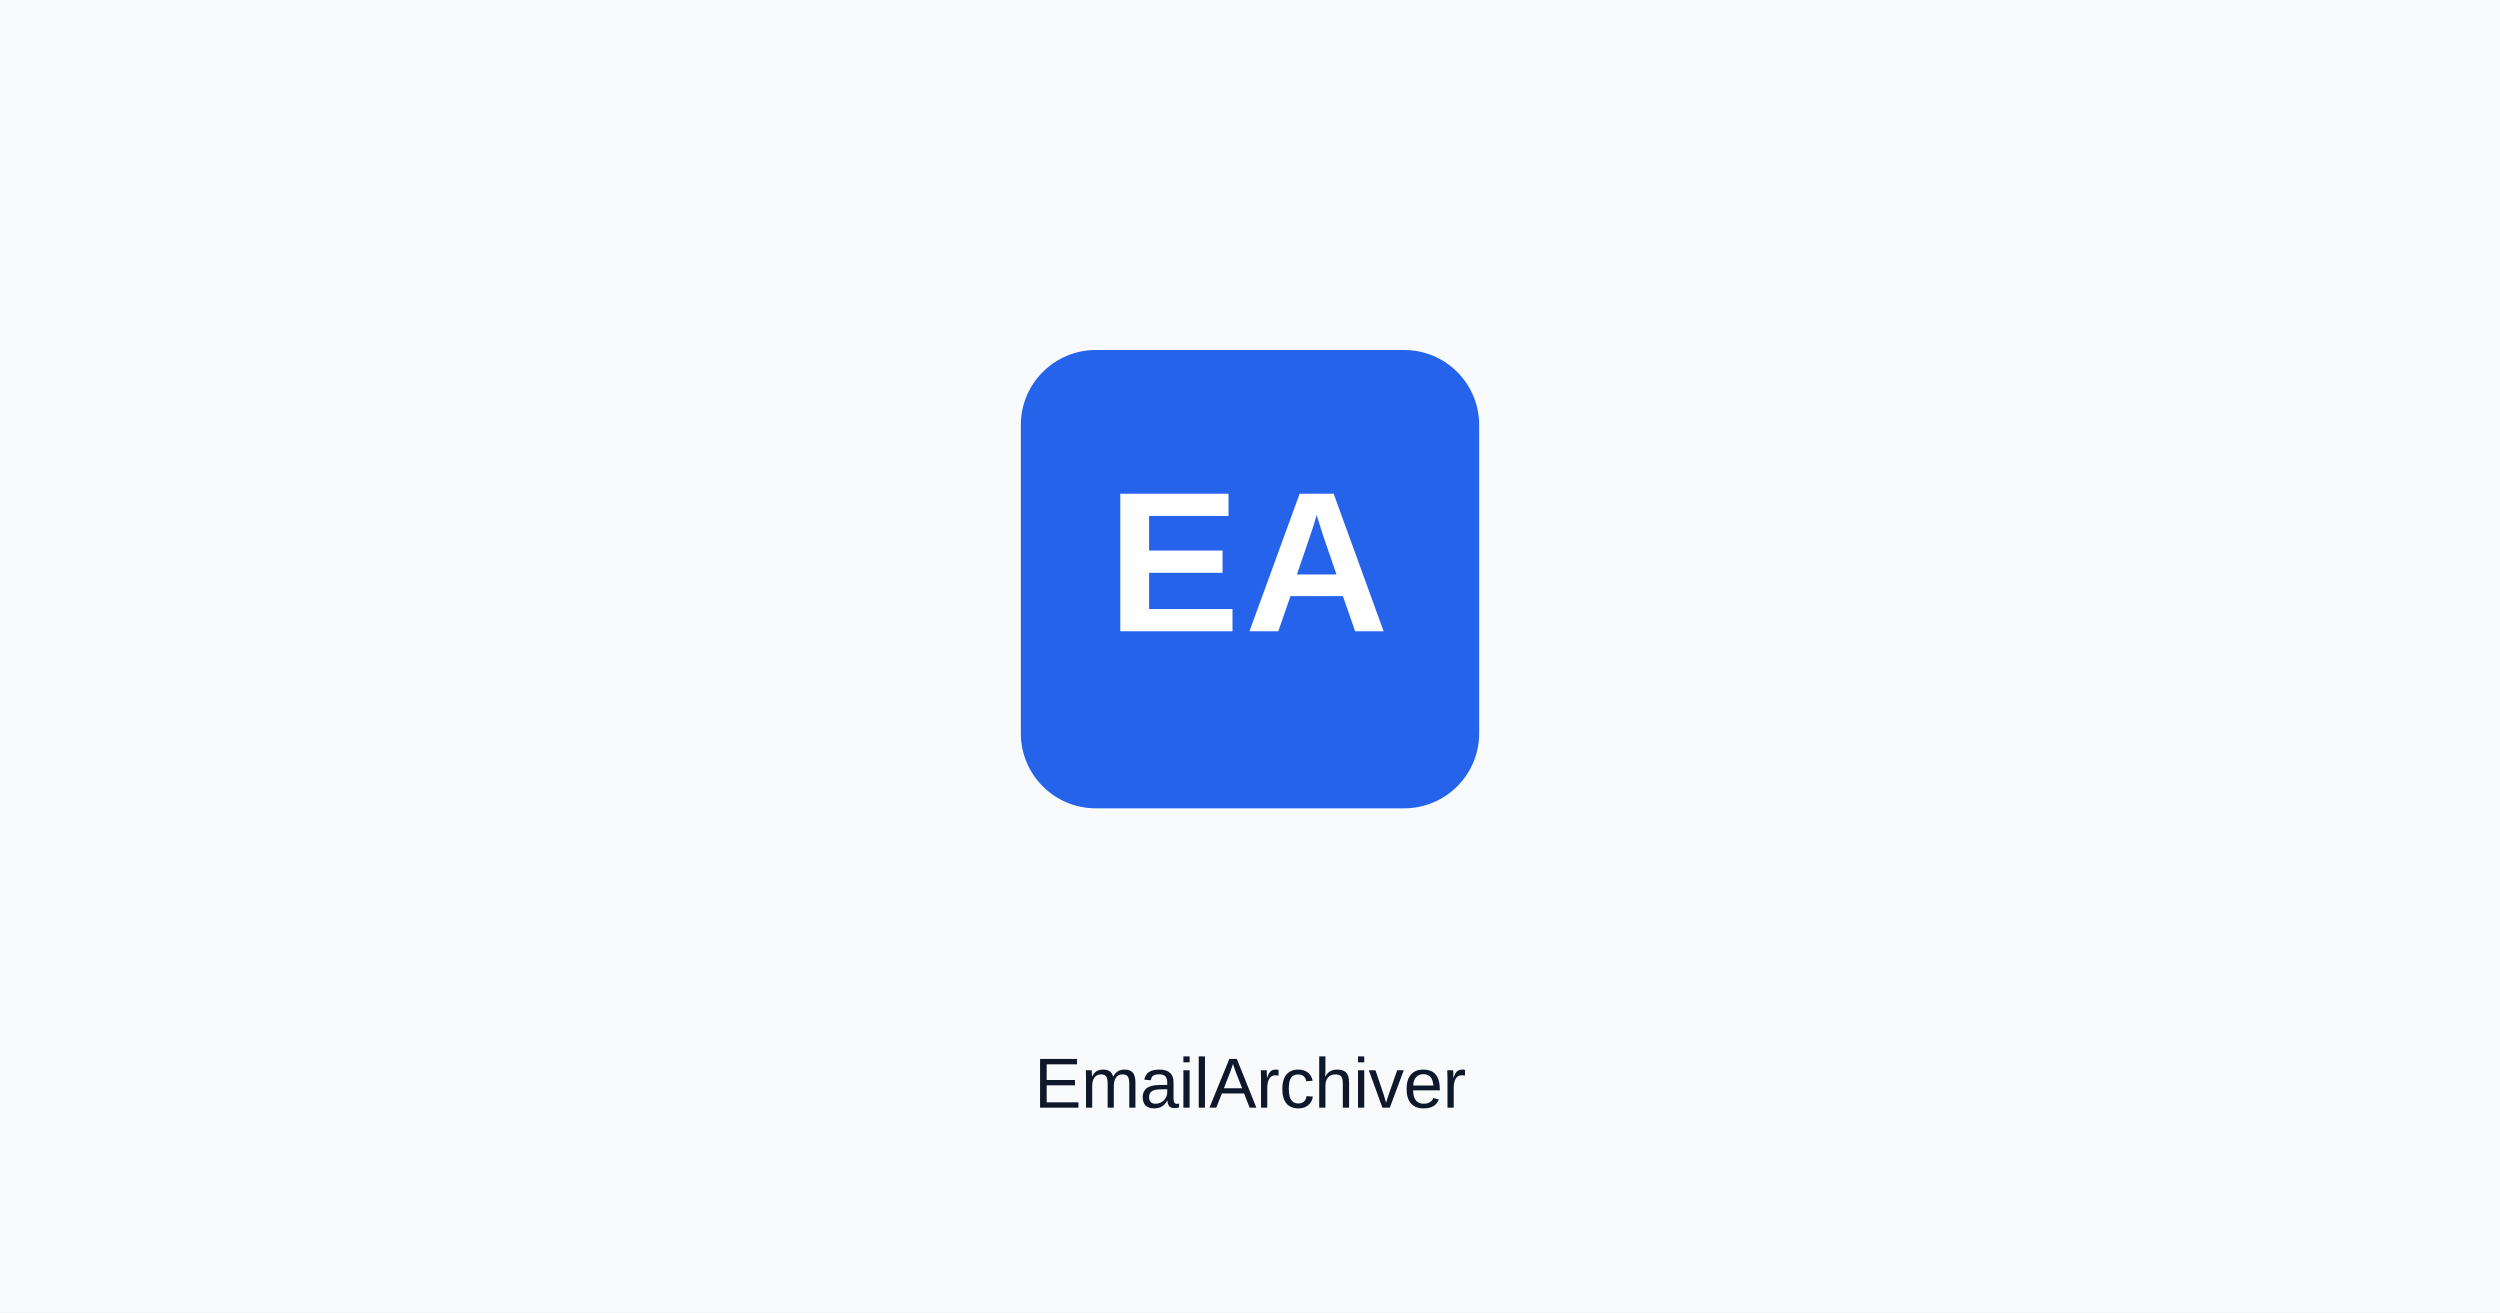
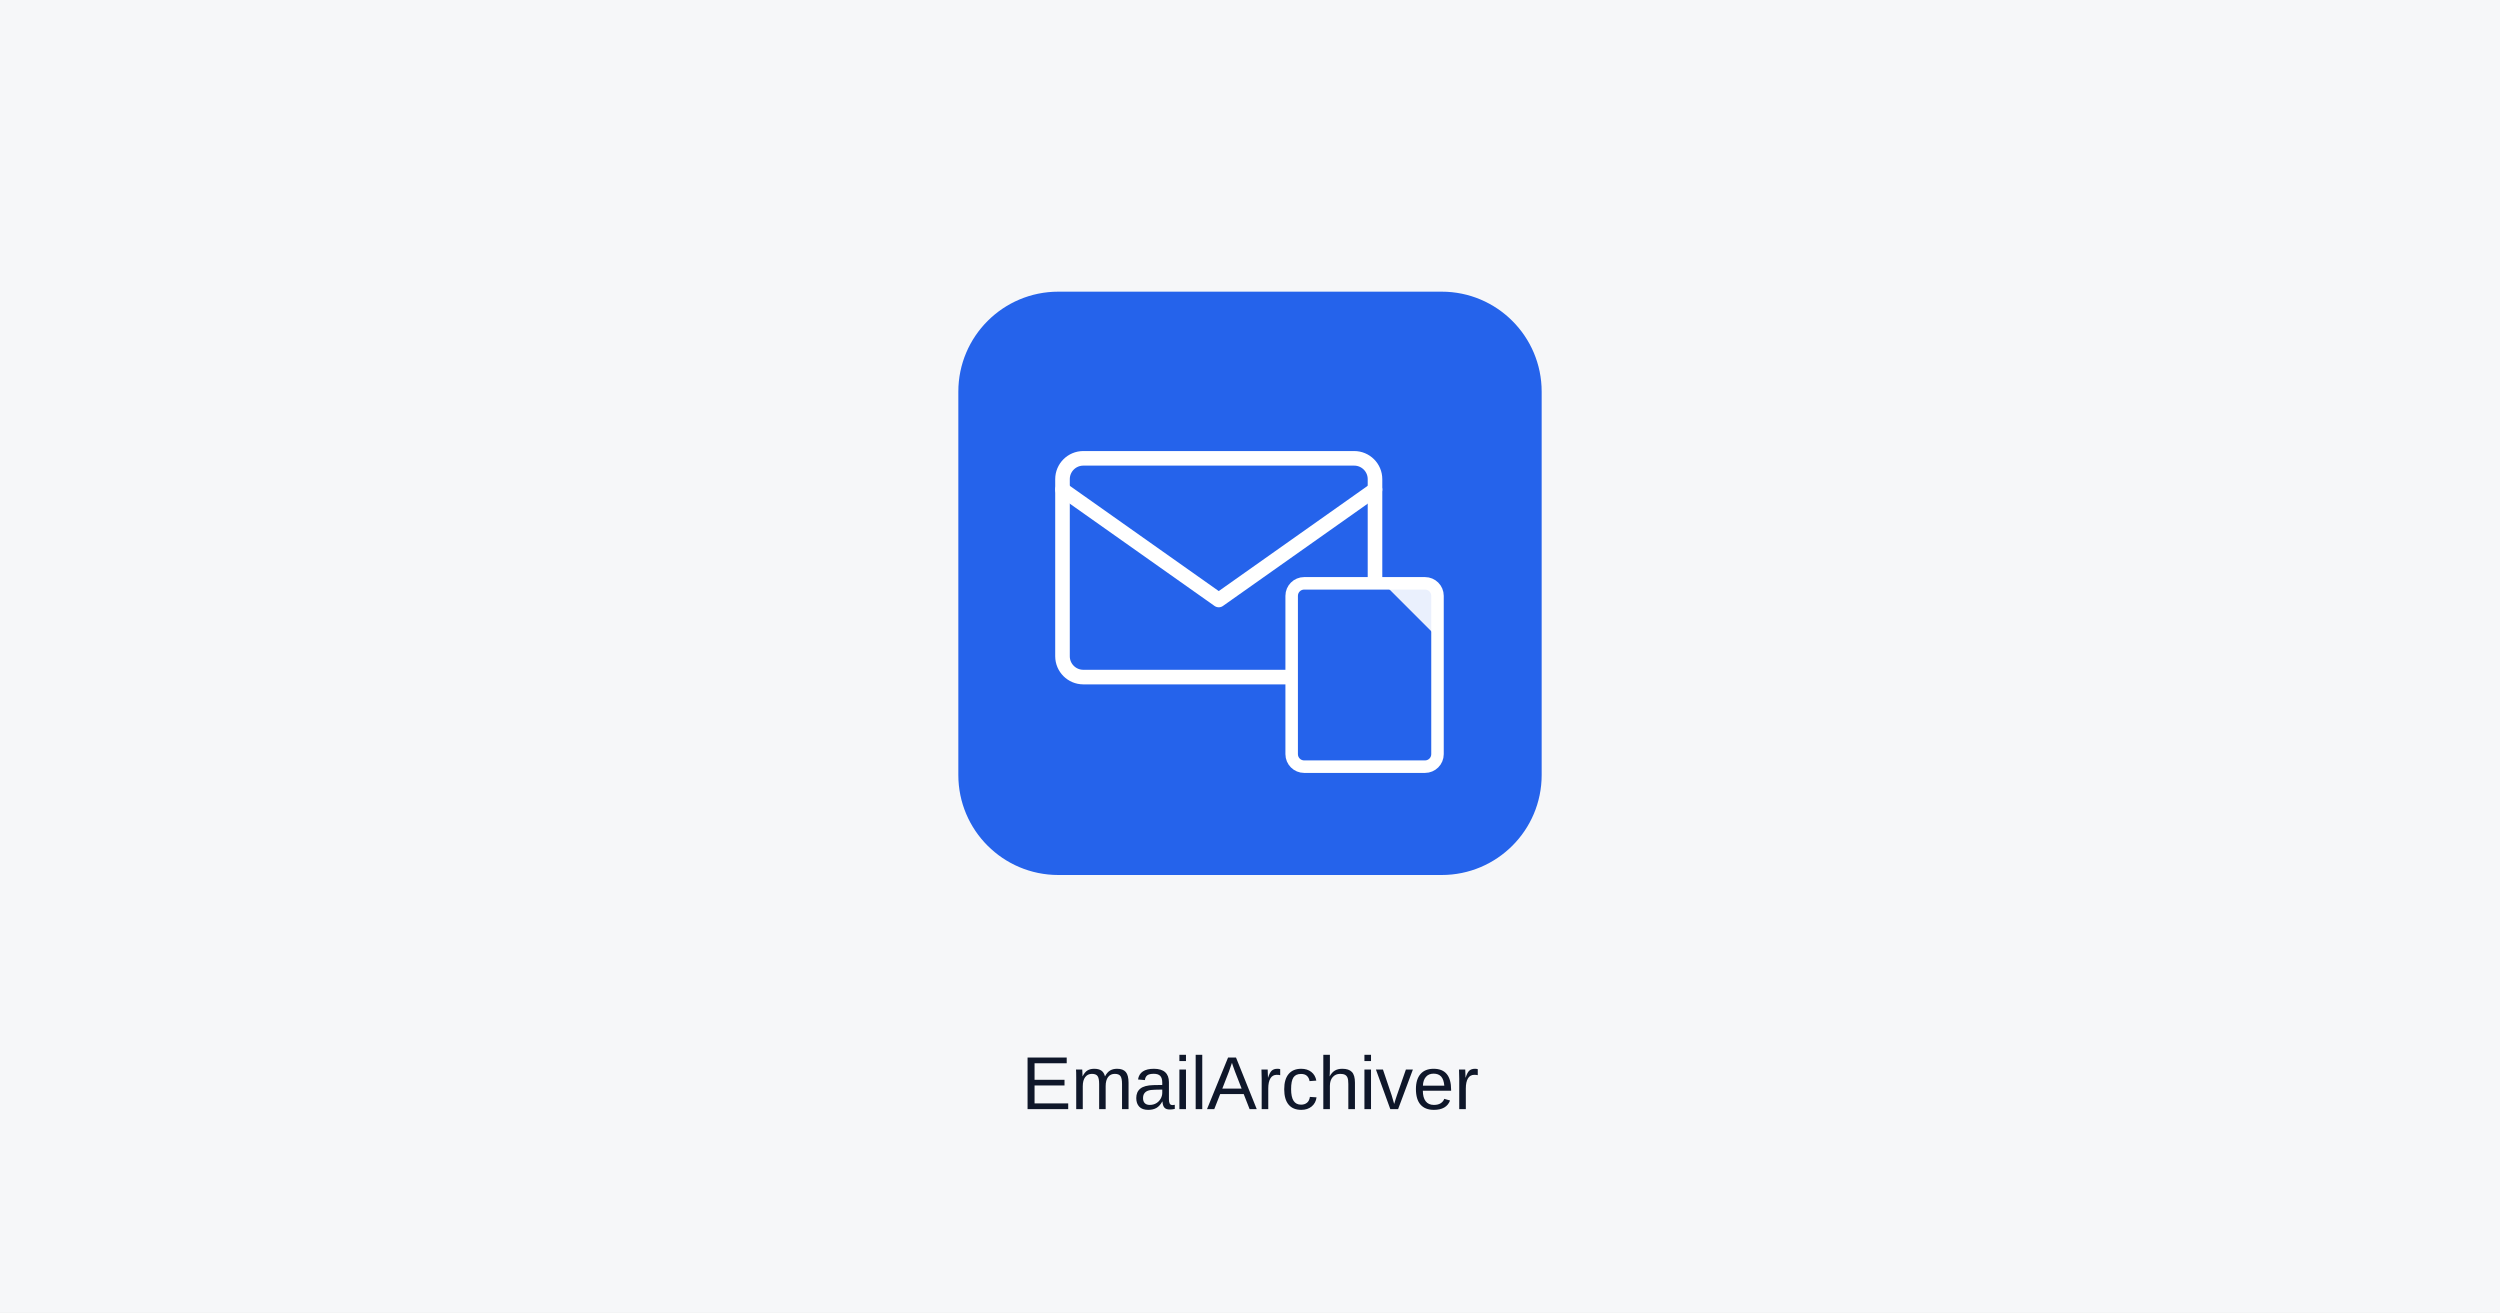
<svg xmlns="http://www.w3.org/2000/svg" viewBox="0 0 1200 630" width="1200" height="630" role="img" aria-label="EmailArchiver email to PDF">
-   <rect width="1200" height="630" fill="#f8fafc" />
-   <rect x="490.0" y="168.0" width="220" height="220" rx="36" fill="#2563eb" />
-   <path d="M537.742 303.023V236.977H589.68V247.664H551.57V264.258H586.82V274.945H551.57V292.336H591.602V303.023Z M650.461 303.023 644.602 286.148H619.43L613.57 303.023H599.742L623.836 236.977H640.148L664.148 303.023ZM631.992 247.148 631.711 248.18Q631.242 249.867 630.586 252.023Q629.93 254.18 622.523 275.742H641.508L634.992 256.758L632.977 250.383Z" fill="#ffffff" />
-   <path d="M499.234 531.696V508.304H516.981V510.894H502.404V518.398H515.985V520.955H502.404V529.106H517.661V531.696Z M531.672 531.696V520.307Q531.672 517.701 530.958 516.705Q530.245 515.708 528.385 515.708Q526.476 515.708 525.364 517.169Q524.251 518.63 524.251 521.287V531.696H521.28V517.568Q521.28 514.43 521.18 513.733H524.002Q524.019 513.816 524.036 514.181Q524.052 514.546 524.077 515.02Q524.102 515.493 524.135 516.804H524.185Q525.148 514.895 526.393 514.148Q527.638 513.401 529.431 513.401Q531.473 513.401 532.66 514.214Q533.847 515.028 534.312 516.804H534.362Q535.291 514.995 536.611 514.198Q537.931 513.401 539.807 513.401Q542.53 513.401 543.767 514.878Q545.003 516.356 545.003 519.726V531.696H542.048V520.307Q542.048 517.701 541.334 516.705Q540.621 515.708 538.761 515.708Q536.802 515.708 535.715 517.161Q534.627 518.614 534.627 521.287V531.696Z M553.918 532.028Q551.212 532.028 549.85 530.6Q548.489 529.172 548.489 526.682Q548.489 523.893 550.323 522.399Q552.158 520.905 556.242 520.805L560.276 520.739V519.759Q560.276 517.568 559.346 516.622Q558.417 515.675 556.424 515.675Q554.416 515.675 553.503 516.356Q552.589 517.037 552.407 518.531L549.286 518.249Q550.049 513.401 556.491 513.401Q559.878 513.401 561.587 514.953Q563.297 516.505 563.297 519.444V527.18Q563.297 528.508 563.646 529.181Q563.995 529.853 564.974 529.853Q565.406 529.853 565.954 529.737V531.596Q564.825 531.862 563.646 531.862Q561.986 531.862 561.231 530.99Q560.475 530.119 560.376 528.259H560.276Q559.13 530.318 557.611 531.173Q556.092 532.028 553.918 532.028ZM554.598 529.787Q556.242 529.787 557.52 529.04Q558.798 528.292 559.537 526.989Q560.276 525.686 560.276 524.308V522.831L557.005 522.897Q554.897 522.93 553.81 523.329Q552.722 523.727 552.141 524.557Q551.56 525.387 551.56 526.732Q551.56 528.193 552.349 528.99Q553.137 529.787 554.598 529.787Z M568.028 509.915V507.059H571.016V509.915ZM568.028 531.696V513.733H571.016V531.696Z M575.398 531.696V507.059H578.387V531.696Z M599.835 531.696 597.162 524.856H586.504L583.815 531.696H580.528L590.073 508.304H593.676L603.072 531.696ZM591.833 510.695 591.684 511.16Q591.269 512.538 590.455 514.696L587.467 522.382H596.216L593.211 514.663Q592.746 513.517 592.281 512.073Z M605.296 531.696V517.917Q605.296 516.024 605.197 513.733H608.019Q608.152 516.788 608.152 517.402H608.218Q608.932 515.094 609.862 514.248Q610.791 513.401 612.485 513.401Q613.082 513.401 613.697 513.567V516.306Q613.099 516.14 612.103 516.14Q610.244 516.14 609.264 517.742Q608.285 519.344 608.285 522.333V531.696Z M618.627 522.631Q618.627 526.217 619.755 527.944Q620.884 529.67 623.159 529.67Q624.753 529.67 625.823 528.807Q626.894 527.944 627.143 526.151L630.165 526.35Q629.816 528.94 627.957 530.484Q626.097 532.028 623.242 532.028Q619.473 532.028 617.489 529.646Q615.505 527.263 615.505 522.698Q615.505 518.166 617.498 515.783Q619.49 513.401 623.209 513.401Q625.964 513.401 627.782 514.829Q629.6 516.256 630.065 518.763L626.994 518.996Q626.761 517.501 625.815 516.622Q624.869 515.742 623.126 515.742Q620.752 515.742 619.689 517.319Q618.627 518.896 618.627 522.631Z M636.124 516.804Q637.087 515.044 638.44 514.223Q639.793 513.401 641.868 513.401Q644.79 513.401 646.176 514.854Q647.562 516.306 647.562 519.726V531.696H644.557V520.307Q644.557 518.415 644.209 517.493Q643.86 516.572 643.063 516.14Q642.266 515.708 640.855 515.708Q638.747 515.708 637.477 517.169Q636.207 518.63 636.207 521.104V531.696H633.219V507.059H636.207V513.467Q636.207 514.48 636.149 515.559Q636.091 516.638 636.074 516.804Z M651.845 509.915V507.059H654.833V509.915ZM651.845 531.696V513.733H654.833V531.696Z M667.101 531.696H663.565L657.04 513.733H660.228L664.179 525.42Q664.395 526.084 665.324 529.355L665.905 527.413L666.553 525.454L670.637 513.733H673.808Z M678.306 523.345Q678.306 526.433 679.584 528.11Q680.863 529.787 683.32 529.787Q685.262 529.787 686.433 529.006Q687.603 528.226 688.018 527.031L690.641 527.778Q689.031 532.028 683.32 532.028Q679.335 532.028 677.252 529.654Q675.168 527.28 675.168 522.598Q675.168 518.149 677.252 515.775Q679.335 513.401 683.204 513.401Q691.122 513.401 691.122 522.947V523.345ZM688.035 521.054Q687.786 518.215 686.59 516.912Q685.395 515.609 683.154 515.609Q680.979 515.609 679.709 517.062Q678.439 518.514 678.339 521.054Z M694.791 531.696V517.917Q694.791 516.024 694.691 513.733H697.513Q697.646 516.788 697.646 517.402H697.712Q698.426 515.094 699.356 514.248Q700.286 513.401 701.979 513.401Q702.577 513.401 703.191 513.567V516.306Q702.593 516.14 701.597 516.14Q699.738 516.14 698.758 517.742Q697.779 519.344 697.779 522.333V531.696Z" fill="#0f172a" />
+   <rect width="1200" height="630" fill="#f6f7f9" />
+   <rect x="460" y="140" width="280" height="280" rx="48" fill="#2563eb" />
+   <rect x="510" y="220" width="150" height="105" rx="10" fill="none" stroke="#ffffff" stroke-width="7" />
+   <path d="M510 235 L585 288 L660 235" fill="none" stroke="#ffffff" stroke-width="7" stroke-linecap="round" stroke-linejoin="round" />
+   <rect x="620" y="280" width="70" height="88" rx="6" fill="#2563eb" stroke="#ffffff" stroke-width="6" />
+   <path d="M664 280h26v26" fill="#ffffff" opacity="0.9" />
+   <path d="M493.23 532.384V507.616H512.021V510.358H496.587V518.304H510.966V521.011H496.587V529.642H512.741V532.384Z M527.588 532.384V520.325Q527.588 517.565 526.832 516.511Q526.077 515.456 524.108 515.456Q522.086 515.456 520.909 517.003Q519.731 518.55 519.731 521.362V532.384H516.584V517.425Q516.584 514.103 516.479 513.364H519.467Q519.485 513.452 519.502 513.839Q519.52 514.226 519.546 514.727Q519.573 515.228 519.608 516.616H519.661Q520.68 514.595 521.998 513.804Q523.317 513.013 525.215 513.013Q527.377 513.013 528.634 513.874Q529.891 514.735 530.383 516.616H530.436Q531.42 514.7 532.818 513.856Q534.215 513.013 536.202 513.013Q539.084 513.013 540.394 514.577Q541.704 516.142 541.704 519.71V532.384H538.575V520.325Q538.575 517.565 537.819 516.511Q537.063 515.456 535.094 515.456Q533.02 515.456 531.869 516.994Q530.717 518.532 530.717 521.362V532.384Z M551.154 532.735Q548.289 532.735 546.847 531.224Q545.406 529.712 545.406 527.075Q545.406 524.122 547.348 522.54Q549.291 520.958 553.615 520.853L557.886 520.782V519.745Q557.886 517.425 556.902 516.423Q555.918 515.421 553.808 515.421Q551.681 515.421 550.714 516.142Q549.748 516.862 549.554 518.444L546.25 518.146Q547.058 513.013 553.879 513.013Q557.464 513.013 559.275 514.656Q561.086 516.3 561.086 519.411V527.603Q561.086 529.009 561.455 529.721Q561.824 530.433 562.861 530.433Q563.318 530.433 563.898 530.31V532.278Q562.703 532.56 561.455 532.56Q559.697 532.56 558.897 531.637Q558.097 530.714 557.992 528.745H557.886Q556.673 530.925 555.065 531.83Q553.457 532.735 551.154 532.735ZM551.875 530.362Q553.615 530.362 554.968 529.571Q556.322 528.78 557.104 527.4Q557.886 526.021 557.886 524.562V522.997L554.423 523.067Q552.191 523.103 551.04 523.524Q549.888 523.946 549.273 524.825Q548.658 525.704 548.658 527.128Q548.658 528.675 549.493 529.519Q550.328 530.362 551.875 530.362Z M566.106 509.321V506.298H569.27V509.321ZM566.106 532.384V513.364H569.27V532.384Z M573.922 532.384V506.298H577.086V532.384Z M599.808 532.384 596.978 525.142H585.693L582.845 532.384H579.364L589.472 507.616H593.286L603.236 532.384ZM591.335 510.147 591.177 510.64Q590.737 512.099 589.876 514.384L586.712 522.522H595.976L592.794 514.349Q592.302 513.136 591.81 511.606Z M605.602 532.384V517.794Q605.602 515.79 605.496 513.364H608.485Q608.625 516.599 608.625 517.249H608.696Q609.452 514.806 610.436 513.909Q611.42 513.013 613.213 513.013Q613.846 513.013 614.496 513.188V516.089Q613.864 515.913 612.809 515.913Q610.84 515.913 609.803 517.609Q608.766 519.306 608.766 522.47V532.384Z M619.728 522.786Q619.728 526.583 620.923 528.411Q622.119 530.239 624.527 530.239Q626.214 530.239 627.348 529.325Q628.482 528.411 628.746 526.513L631.945 526.724Q631.576 529.466 629.607 531.101Q627.638 532.735 624.615 532.735Q620.625 532.735 618.524 530.213Q616.423 527.69 616.423 522.856Q616.423 518.058 618.533 515.535Q620.642 513.013 624.58 513.013Q627.498 513.013 629.422 514.524Q631.347 516.036 631.839 518.69L628.587 518.937Q628.341 517.354 627.339 516.423Q626.337 515.491 624.492 515.491Q621.978 515.491 620.853 517.161Q619.728 518.831 619.728 522.786Z M638.266 516.616Q639.286 514.753 640.719 513.883Q642.151 513.013 644.348 513.013Q647.442 513.013 648.91 514.551Q650.378 516.089 650.378 519.71V532.384H647.196V520.325Q647.196 518.321 646.827 517.346Q646.458 516.37 645.614 515.913Q644.77 515.456 643.276 515.456Q641.044 515.456 639.699 517.003Q638.354 518.55 638.354 521.169V532.384H635.19V506.298H638.354V513.083Q638.354 514.155 638.293 515.298Q638.231 516.44 638.214 516.616Z M654.924 509.321V506.298H658.088V509.321ZM654.924 532.384V513.364H658.088V532.384Z M671.089 532.384H667.345L660.437 513.364H663.812L667.995 525.739Q668.224 526.442 669.208 529.905L669.823 527.849L670.509 525.774L674.833 513.364H678.191Z M682.965 523.542Q682.965 526.812 684.319 528.587Q685.672 530.362 688.274 530.362Q690.33 530.362 691.57 529.536Q692.809 528.71 693.248 527.444L696.026 528.235Q694.321 532.735 688.274 532.735Q684.055 532.735 681.849 530.222Q679.643 527.708 679.643 522.751Q679.643 518.04 681.849 515.526Q684.055 513.013 688.151 513.013Q696.536 513.013 696.536 523.12V523.542ZM693.266 521.116Q693.002 518.11 691.737 516.73Q690.471 515.351 688.098 515.351Q685.795 515.351 684.451 516.889Q683.106 518.427 683 521.116Z M700.431 532.384V517.794Q700.431 515.79 700.326 513.364H703.314Q703.455 516.599 703.455 517.249H703.525Q704.281 514.806 705.265 513.909Q706.25 513.013 708.043 513.013Q708.675 513.013 709.326 513.188V516.089Q708.693 515.913 707.638 515.913Q705.67 515.913 704.632 517.609Q703.595 519.306 703.595 522.47V532.384Z" fill="#0f172a" />
</svg>
